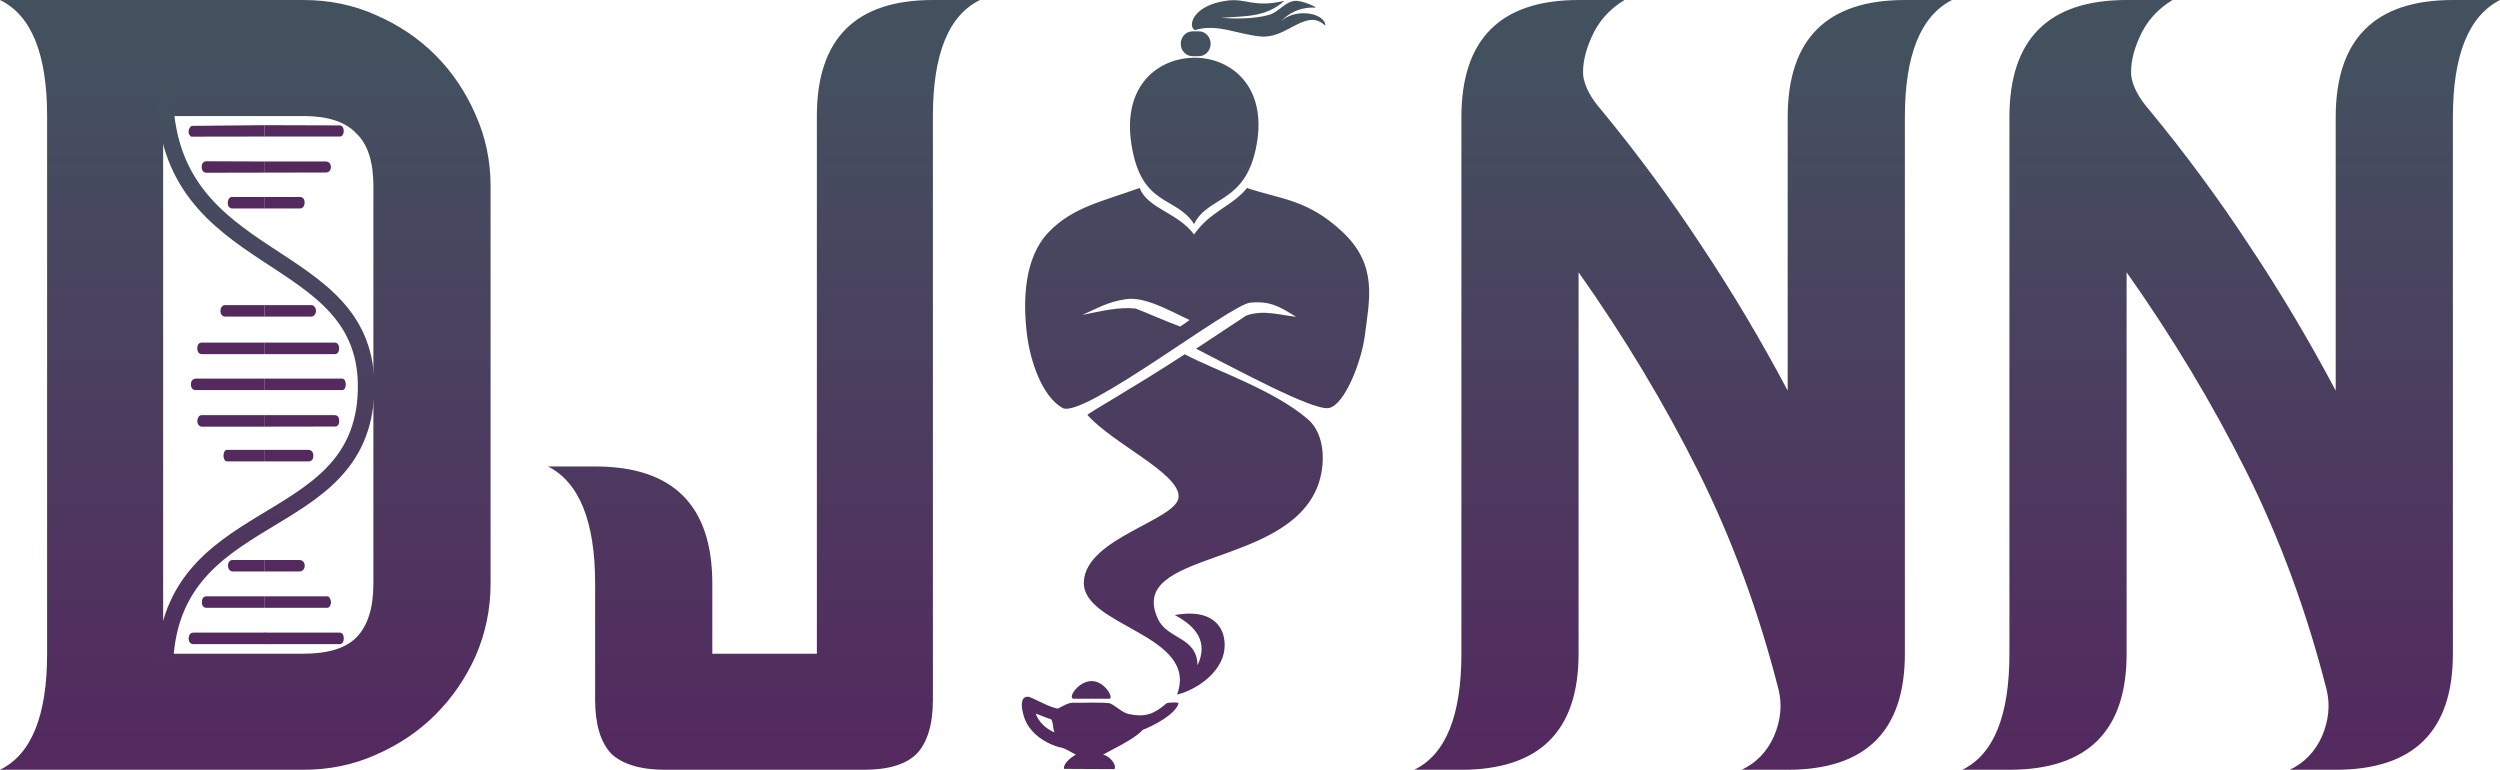
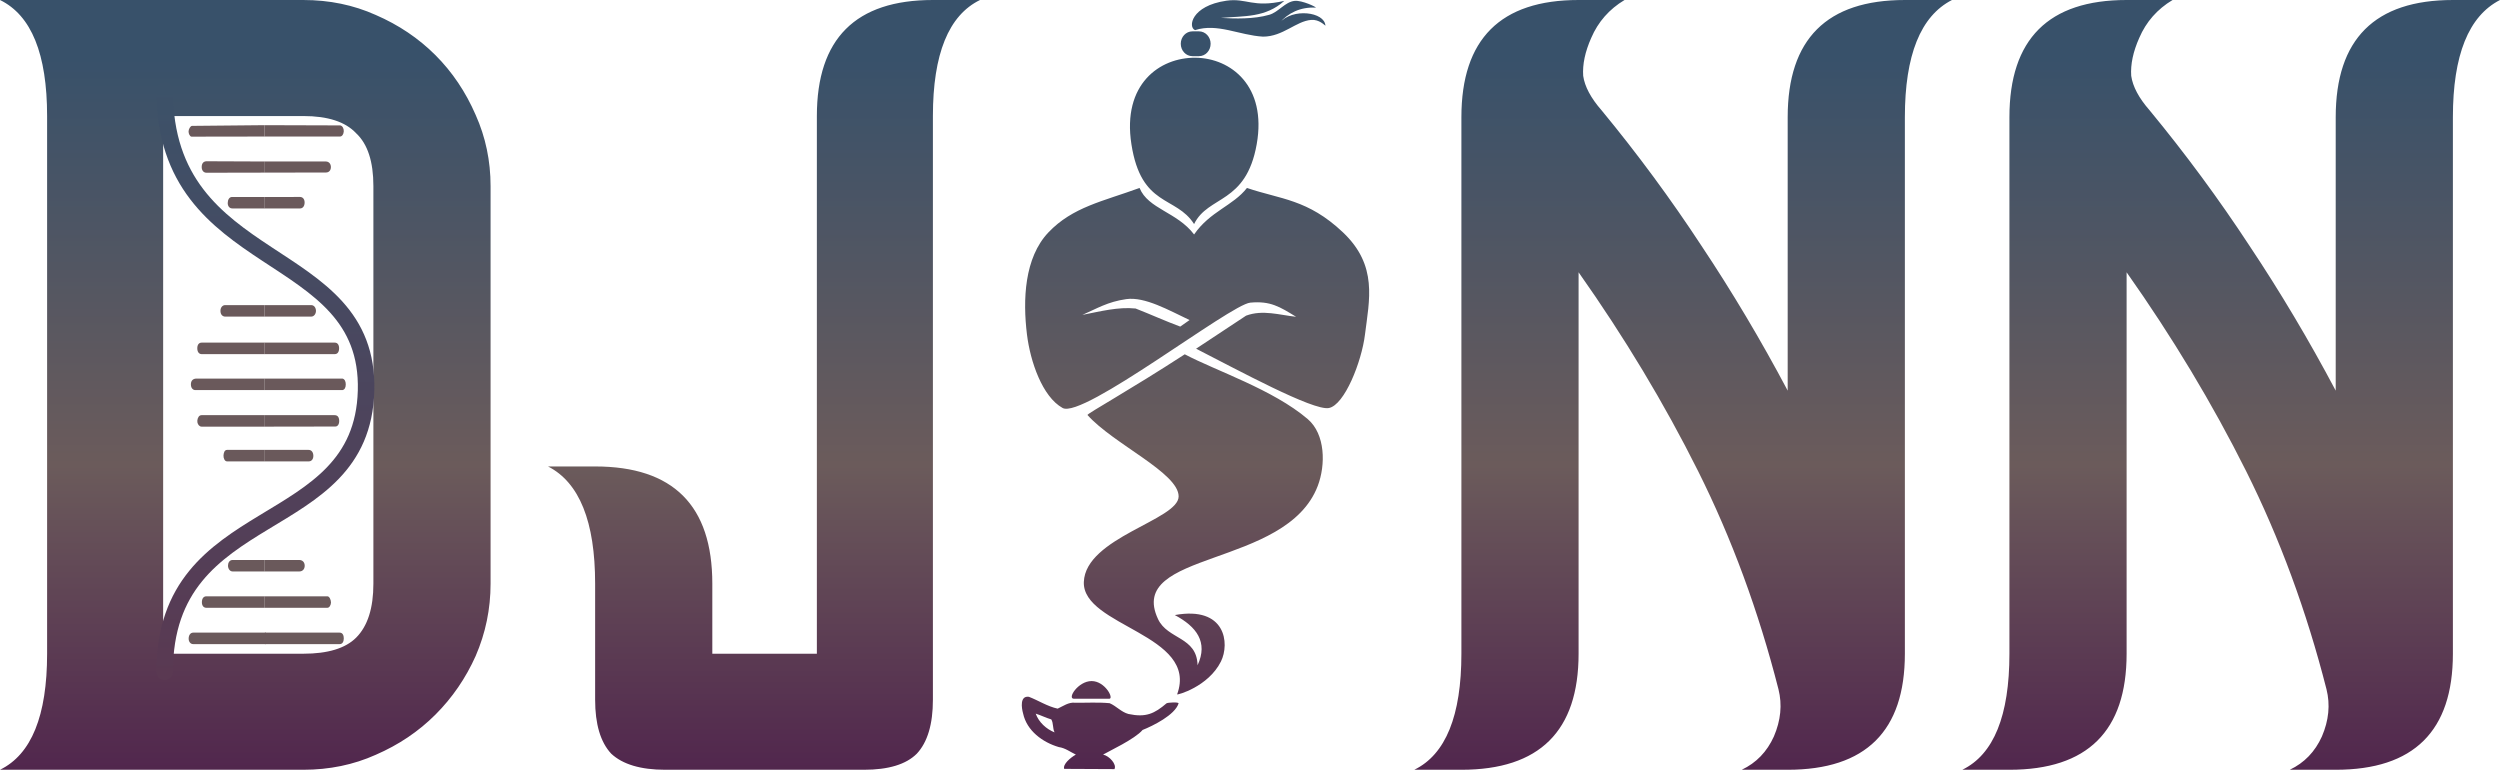
<svg xmlns="http://www.w3.org/2000/svg" xmlns:xlink="http://www.w3.org/1999/xlink" width="1095.071mm" height="337.177mm" viewBox="0 0 1095.071 337.177" version="1.1" id="svg1" xml:space="preserve">
  <defs id="defs1">
    <linearGradient id="linearGradient87">
-       <stop style="stop-color:#522e5f;stop-opacity:1;" offset="0" id="stop86" />
-       <stop style="stop-color:#43515f;stop-opacity:1;" offset="1" id="stop87" />
+       <stop style="stop-color:#5a3952;stop-opacity:1" offset="0" id="stop86" />
+       <stop style="stop-color:#3c5269;stop-opacity:1" offset="1" id="stop87" />
    </linearGradient>
    <linearGradient id="linearGradient61">
-       <stop style="stop-color:#64025e;stop-opacity:1;" offset="0" id="stop60" />
-       <stop style="stop-color:#43515f;stop-opacity:1;" offset="1" id="stop61" />
+       <stop style="stop-color:#491649;stop-opacity:1;" offset="0" id="stop60" />
+       <stop style="stop-color:#6b5b5b;stop-opacity:1;" offset="0.496" id="stop1" />
+       <stop style="stop-color:#38516a;stop-opacity:1;" offset="1" id="stop61" />
    </linearGradient>
    <linearGradient id="linearGradient58">
      <stop style="stop-color:#440240;stop-opacity:1;" offset="0" id="stop58" />
      <stop style="stop-color:#1c48d6;stop-opacity:1;" offset="1" id="stop59" />
    </linearGradient>
    <rect x="261.767" y="-520.455" width="917.725" height="360.315" id="rect1" />
    <rect x="261.767" y="-520.455" width="917.725" height="360.315" id="rect2" />
    <rect x="261.767" y="-520.455" width="917.725" height="360.315" id="rect4" />
    <linearGradient xlink:href="#linearGradient58" id="linearGradient59" x1="-201.362" y1="765.885" x2="884.833" y2="418.996" gradientUnits="userSpaceOnUse" />
-     <linearGradient xlink:href="#linearGradient61" id="linearGradient60" gradientUnits="userSpaceOnUse" x1="377.607" y1="1027.935" x2="377.607" y2="442.524" />
+     <linearGradient xlink:href="#linearGradient61" id="linearGradient60" gradientUnits="userSpaceOnUse" x1="377.607" y1="783.416" x2="377.607" y2="442.524" />
    <linearGradient xlink:href="#linearGradient87" id="linearGradient85" x1="-93.423" y1="704.445" x2="-93.423" y2="453.783" gradientUnits="userSpaceOnUse" />
  </defs>
  <g id="layer1" transform="translate(208.3157,-407.2048)">
    <g id="g54" transform="matrix(1.03609,0,0,1.03609,-9.794739,-25.67393)" style="fill:url(#linearGradient59)">
      <g id="g43" transform="matrix(0.9641383,0,0,0.9641383,7.36805,-286.2586)" style="fill:url(#linearGradient59)" />
-       <g id="layer1-8" transform="matrix(0.7552756,0,0,0.9828926,-159.0376,437.5126)" style="fill:#54295e;fill-opacity:1">
-         <g transform="matrix(-0.503974,0,0,-0.503974,754.0248,691.2386)" id="g1054-9-7" style="fill:#54295e;fill-opacity:1">
-           <g id="g1052-7-92" style="fill:#54295e;fill-opacity:1">
-             <g id="g1046-7-0" style="fill:#54295e;fill-opacity:1" />
-             <g id="g2139-2" transform="translate(795.4881,-163.3592)" style="fill:#54295e;fill-opacity:1">
-               <g id="g2112-3" style="fill:#54295e;fill-opacity:1">
-                 <g id="g87" style="fill:#54295e;fill-opacity:1">
-                   <path class="st7" d="m 408.2,1467.698 84.1,0.202 v -9.703 h -83.6 c -2.4,0 -4.1,1.92 -4.3,4.447 -0.1,2.527 1.4,4.548 3.8,5.054 z" id="path1002-6-7" style="clip-rule:evenodd;fill:#54295e;fill-opacity:1;fill-rule:evenodd;stroke-width:1.005" />
-                   <path class="st8" d="m 573,1467.294 c 1.7,-0.101 3.7,-2.628 3.8,-4.649 0.1,-1.92 -1.4,-4.346 -3.2,-4.548 l -81.3,0.101 v 9.703 z" id="path1004-7-5" style="clip-rule:evenodd;fill:#54295e;fill-opacity:1;fill-rule:evenodd;stroke-width:1.005" />
-                   <path class="st8" d="m 571.6,1034.8 c 3.1,0 5.1,-2.123 5.1,-5.155 0,-2.628 -2.1,-4.649 -5,-4.649 h -80.742 v 9.804 z" id="path1006-3-9" style="clip-rule:evenodd;fill:#54295e;fill-opacity:1;fill-rule:evenodd;stroke-width:1.005" />
-                   <path class="st7" d="m 408.995,1034.8 h 83 v -9.804 h -83 c -3.606,0 -4.6,2.65 -4.6,4.902 0,2.252 1,4.902 4.6,4.902 z" id="path1008-6-2" style="clip-rule:evenodd;fill:#54295e;fill-opacity:1;fill-rule:evenodd;stroke-width:1.005" />
-                   <path class="st9" d="m 556.392,1437.1 c 3.505,0.1 5.808,-1.6 5.808,-4.8 0.1,-2.9 -2.003,-5 -5.308,-5 L 492.1,1427.4 v 9.5 z" id="path1010-5-2" style="clip-rule:evenodd;fill:#54295e;fill-opacity:1;fill-rule:evenodd;stroke-width:1.001" />
-                   <path class="st10" d="m 424.2,1436.9 h 67.9 v -9.5 l -67.9,0.1 c -3.4,0 -5.5,1.9 -5.5,4.7 0.1,2.8 2.2,4.6 5.5,4.7 z" id="path1012-6-8" style="clip-rule:evenodd;fill:#54295e;fill-opacity:1;fill-rule:evenodd" />
-                   <path class="st11" d="m 509.6,1065.8 c 0,0 0,0 0,0 15.8,0 31.6,0 47.4,0 3.2,0 5,-1.94 5,-5.106 0,-2.86 -1.9,-4.698 -4.9,-4.698 -21.6,0 -43.3,0 -64.9,0 v 9.804 c 5.7,0 11.6,0 17.4,0 z" id="path1014-3-9" style="clip-rule:evenodd;fill:#54295e;fill-opacity:1;fill-rule:evenodd;stroke-width:1.011" />
-                   <path class="st12" d="m 422.5,1065.8 h 69.7 v -9.804 h -69.6 c -2.2,0 -3.9,2.27 -4,4.541 0.1,2.477 1.8,5.16 3.9,5.263 z" id="path1016-9-7" style="clip-rule:evenodd;fill:#54295e;fill-opacity:1;fill-rule:evenodd;stroke-width:1.016" />
-                   <path class="st10" d="m 453.9,1096.8 h 38.3 v -9.804 h -38.3 c -4.1,0 -6.1,2.293 -6.1,4.902 0,2.609 2,4.902 6.1,4.902 z" id="path1018-4-3" style="clip-rule:evenodd;fill:#54295e;fill-opacity:1;fill-rule:evenodd;stroke-width:1" />
-                   <path class="st9" d="m 528.1,1096.8 c 3.4,-0.1 4.934,-2.591 4.9,-4.902 -0.035,-2.382 -1.9,-4.902 -5.2,-4.902 h -35.6 v 9.804 z" id="path1020-8-6" style="clip-rule:evenodd;fill:#54295e;fill-opacity:1;fill-rule:evenodd;stroke-width:1" />
-                   <path class="st9" d="m 528.462,1406.623 c 3.1,0 4.838,-2.369 4.838,-5.186 0,-2.723 -2,-4.601 -5.1,-4.601 h -36 v 9.765 z" id="path1022-1-1" style="clip-rule:evenodd;fill:#54295e;fill-opacity:1;fill-rule:evenodd;stroke-width:0.969" />
-                   <path class="st10" d="m 452.805,1406.628 39.495,-0.026 v -9.765 l -39.3,-0.013 c -2.9,0 -5.002,1.813 -5.1,4.864 -0.098,3.051 2.005,4.846 4.905,4.94 z" id="path1024-2-29" style="clip-rule:evenodd;fill:#54295e;fill-opacity:1;fill-rule:evenodd;stroke-width:0.969" />
-                   <path class="st11" d="m 405.7,1251.6 h 86.5 v -9.804 h -86.5 c -2.3,0.505 -3.5,2.123 -3.5,4.851 0,2.628 1.2,4.447 3.5,4.953 z" id="path1026-9-3" style="clip-rule:evenodd;fill:#54295e;fill-opacity:1;fill-rule:evenodd;stroke-width:1.005" />
-                   <path class="st12" d="m 568.7,1251.6 c 3.102,-0.187 5.588,-1.69 5.509,-5.072 -0.079,-3.382 -2.709,-4.732 -4.909,-4.732 h -77.1 v 9.804 z" id="path1028-3-1" style="clip-rule:evenodd;fill:#54295e;fill-opacity:1;fill-rule:evenodd;stroke-width:0.995" />
-                   <path class="st7" d="m 509.3,1282.3 v 0 h 53 c 2.8,0 4.7,-1.583 4.8,-4.596 0.1,-3.013 -1.6,-5.106 -4.6,-5.208 h -70.2 v 9.804 z" id="path1030-9-9" style="clip-rule:evenodd;fill:#54295e;fill-opacity:1;fill-rule:evenodd;stroke-width:1.011" />
-                   <path class="st8" d="m 414.3,1282.3 h 78.1 v -9.804 h -78 c -3,0 -4.7,1.767 -4.8,4.75 -0.1,2.983 1.6,5.054 4.7,5.054 z" id="path1032-0-4" style="clip-rule:evenodd;fill:#54295e;fill-opacity:1;fill-rule:evenodd;stroke-width:1.005" />
-                   <path class="st11" d="m 409.5,1215.852 c 0.2,3.032 1.9,4.548 5.2,4.548 h 77.4 v -9.804 l -78.3,0.101 c -2.7,0 -4.5,2.021 -4.3,5.155 z" id="path1034-8-78" style="clip-rule:evenodd;fill:#54295e;fill-opacity:1;fill-rule:evenodd;stroke-width:1.005" />
-                   <path class="st12" d="m 562.3,1220.4 c 0.7,0 1.4,-0.101 2,-0.404 2,-0.91 3.1,-3.538 2.7,-5.66 -0.5,-2.123 -2.4,-3.74 -4.7,-3.74 h -70.2 v 9.804 z" id="path1036-8-4" style="clip-rule:evenodd;fill:#54295e;fill-opacity:1;fill-rule:evenodd;stroke-width:1.005" />
-                   <path class="st12" d="m 536.17,1314.327 c 2.905,0 5.265,-2.017 5.208,-4.986 -0.057,-2.969 -2.103,-4.633 -4.908,-4.818 H 492.3 v 9.804 z" id="path1038-5-5" style="clip-rule:evenodd;fill:#54295e;fill-opacity:1;fill-rule:evenodd;stroke-width:0.961" />
-                   <path class="st11" d="m 440.6,1314.327 h 51.7 v -9.804 h -51.8 c -3,0 -5.274,2.329 -5.2,5.011 0.074,2.681 2.2,4.793 5.3,4.793 z" id="path1040-0-0" style="clip-rule:evenodd;fill:#54295e;fill-opacity:1;fill-rule:evenodd;stroke-width:0.96" />
-                   <path class="st10" d="m 534.05,1180.958 c 2.509,-0.122 4.077,2.664 3.95,4.9 -0.127,2.236 -1.05,4.9 -3.95,4.9 H 492.1 v -9.8 z" id="path1042-9-3" style="clip-rule:evenodd;fill:#54295e;fill-opacity:1;fill-rule:evenodd;stroke-width:0.946" />
-                   <path class="st9" d="m 443.5,1190.758 h 48.6 v -9.804 h -48.9 c -3.1,0 -5.1,2.038 -5,4.902 0.1,2.864 2,4.902 5.3,4.902 z" id="path1044-6-6" style="clip-rule:evenodd;fill:#54295e;fill-opacity:1;fill-rule:evenodd;stroke-width:0.946" />
+       <g id="layer1-8" transform="matrix(0.7552756,0,0,0.9828926,-159.0376,437.5126)" style="fill:#6a595b;fill-opacity:1">
+         <g transform="matrix(-0.503974,0,0,-0.503974,754.0248,691.2386)" id="g1054-9-7" style="fill:#6a595b;fill-opacity:1">
+           <g id="g1052-7-92" style="fill:#6a595b;fill-opacity:1">
+             <g id="g1046-7-0" style="fill:#6a595b;fill-opacity:1" />
+             <g id="g2139-2" transform="translate(795.4881,-163.3592)" style="fill:#6a595b;fill-opacity:1">
+               <g id="g2112-3" style="fill:#6a595b;fill-opacity:1">
+                 <g id="g87" style="fill:#6a595b;fill-opacity:1">
+                   <path class="st7" d="m 408.2,1467.698 84.1,0.202 v -9.703 h -83.6 c -2.4,0 -4.1,1.92 -4.3,4.447 -0.1,2.527 1.4,4.548 3.8,5.054 z" id="path1002-6-7" style="clip-rule:evenodd;fill:#6a595b;fill-opacity:1;fill-rule:evenodd;stroke-width:1.005" />
+                   <path class="st8" d="m 573,1467.294 c 1.7,-0.101 3.7,-2.628 3.8,-4.649 0.1,-1.92 -1.4,-4.346 -3.2,-4.548 l -81.3,0.101 v 9.703 z" id="path1004-7-5" style="clip-rule:evenodd;fill:#6a595b;fill-opacity:1;fill-rule:evenodd;stroke-width:1.005" />
+                   <path class="st8" d="m 571.6,1034.8 c 3.1,0 5.1,-2.123 5.1,-5.155 0,-2.628 -2.1,-4.649 -5,-4.649 h -80.742 v 9.804 z" id="path1006-3-9" style="clip-rule:evenodd;fill:#6a595b;fill-opacity:1;fill-rule:evenodd;stroke-width:1.005" />
+                   <path class="st7" d="m 408.995,1034.8 h 83 v -9.804 h -83 c -3.606,0 -4.6,2.65 -4.6,4.902 0,2.252 1,4.902 4.6,4.902 z" id="path1008-6-2" style="clip-rule:evenodd;fill:#6a595b;fill-opacity:1;fill-rule:evenodd;stroke-width:1.005" />
+                   <path class="st9" d="m 556.392,1437.1 c 3.505,0.1 5.808,-1.6 5.808,-4.8 0.1,-2.9 -2.003,-5 -5.308,-5 L 492.1,1427.4 v 9.5 z" id="path1010-5-2" style="clip-rule:evenodd;fill:#6a595b;fill-opacity:1;fill-rule:evenodd;stroke-width:1.001" />
+                   <path class="st10" d="m 424.2,1436.9 h 67.9 v -9.5 l -67.9,0.1 c -3.4,0 -5.5,1.9 -5.5,4.7 0.1,2.8 2.2,4.6 5.5,4.7 z" id="path1012-6-8" style="clip-rule:evenodd;fill:#6a595b;fill-opacity:1;fill-rule:evenodd" />
+                   <path class="st11" d="m 509.6,1065.8 c 0,0 0,0 0,0 15.8,0 31.6,0 47.4,0 3.2,0 5,-1.94 5,-5.106 0,-2.86 -1.9,-4.698 -4.9,-4.698 -21.6,0 -43.3,0 -64.9,0 v 9.804 c 5.7,0 11.6,0 17.4,0 z" id="path1014-3-9" style="clip-rule:evenodd;fill:#6a595b;fill-opacity:1;fill-rule:evenodd;stroke-width:1.011" />
+                   <path class="st12" d="m 422.5,1065.8 h 69.7 v -9.804 h -69.6 c -2.2,0 -3.9,2.27 -4,4.541 0.1,2.477 1.8,5.16 3.9,5.263 z" id="path1016-9-7" style="clip-rule:evenodd;fill:#6a595b;fill-opacity:1;fill-rule:evenodd;stroke-width:1.016" />
+                   <path class="st10" d="m 453.9,1096.8 h 38.3 v -9.804 h -38.3 c -4.1,0 -6.1,2.293 -6.1,4.902 0,2.609 2,4.902 6.1,4.902 z" id="path1018-4-3" style="clip-rule:evenodd;fill:#6a595b;fill-opacity:1;fill-rule:evenodd;stroke-width:1" />
+                   <path class="st9" d="m 528.1,1096.8 c 3.4,-0.1 4.934,-2.591 4.9,-4.902 -0.035,-2.382 -1.9,-4.902 -5.2,-4.902 h -35.6 v 9.804 z" id="path1020-8-6" style="clip-rule:evenodd;fill:#6a595b;fill-opacity:1;fill-rule:evenodd;stroke-width:1" />
+                   <path class="st9" d="m 528.462,1406.623 c 3.1,0 4.838,-2.369 4.838,-5.186 0,-2.723 -2,-4.601 -5.1,-4.601 h -36 v 9.765 z" id="path1022-1-1" style="clip-rule:evenodd;fill:#6a595b;fill-opacity:1;fill-rule:evenodd;stroke-width:0.969" />
+                   <path class="st10" d="m 452.805,1406.628 39.495,-0.026 v -9.765 l -39.3,-0.013 c -2.9,0 -5.002,1.813 -5.1,4.864 -0.098,3.051 2.005,4.846 4.905,4.94 z" id="path1024-2-29" style="clip-rule:evenodd;fill:#6a595b;fill-opacity:1;fill-rule:evenodd;stroke-width:0.969" />
+                   <path class="st11" d="m 405.7,1251.6 h 86.5 v -9.804 h -86.5 c -2.3,0.505 -3.5,2.123 -3.5,4.851 0,2.628 1.2,4.447 3.5,4.953 z" id="path1026-9-3" style="clip-rule:evenodd;fill:#6a595b;fill-opacity:1;fill-rule:evenodd;stroke-width:1.005" />
+                   <path class="st12" d="m 568.7,1251.6 c 3.102,-0.187 5.588,-1.69 5.509,-5.072 -0.079,-3.382 -2.709,-4.732 -4.909,-4.732 h -77.1 v 9.804 z" id="path1028-3-1" style="clip-rule:evenodd;fill:#6a595b;fill-opacity:1;fill-rule:evenodd;stroke-width:0.995" />
+                   <path class="st7" d="m 509.3,1282.3 v 0 h 53 c 2.8,0 4.7,-1.583 4.8,-4.596 0.1,-3.013 -1.6,-5.106 -4.6,-5.208 h -70.2 v 9.804 z" id="path1030-9-9" style="clip-rule:evenodd;fill:#6a595b;fill-opacity:1;fill-rule:evenodd;stroke-width:1.011" />
+                   <path class="st8" d="m 414.3,1282.3 h 78.1 v -9.804 h -78 c -3,0 -4.7,1.767 -4.8,4.75 -0.1,2.983 1.6,5.054 4.7,5.054 z" id="path1032-0-4" style="clip-rule:evenodd;fill:#6a595b;fill-opacity:1;fill-rule:evenodd;stroke-width:1.005" />
+                   <path class="st11" d="m 409.5,1215.852 c 0.2,3.032 1.9,4.548 5.2,4.548 h 77.4 v -9.804 l -78.3,0.101 c -2.7,0 -4.5,2.021 -4.3,5.155 z" id="path1034-8-78" style="clip-rule:evenodd;fill:#6a595b;fill-opacity:1;fill-rule:evenodd;stroke-width:1.005" />
+                   <path class="st12" d="m 562.3,1220.4 c 0.7,0 1.4,-0.101 2,-0.404 2,-0.91 3.1,-3.538 2.7,-5.66 -0.5,-2.123 -2.4,-3.74 -4.7,-3.74 h -70.2 v 9.804 z" id="path1036-8-4" style="clip-rule:evenodd;fill:#6a595b;fill-opacity:1;fill-rule:evenodd;stroke-width:1.005" />
+                   <path class="st12" d="m 536.17,1314.327 c 2.905,0 5.265,-2.017 5.208,-4.986 -0.057,-2.969 -2.103,-4.633 -4.908,-4.818 H 492.3 v 9.804 z" id="path1038-5-5" style="clip-rule:evenodd;fill:#6a595b;fill-opacity:1;fill-rule:evenodd;stroke-width:0.961" />
+                   <path class="st11" d="m 440.6,1314.327 h 51.7 v -9.804 h -51.8 c -3,0 -5.274,2.329 -5.2,5.011 0.074,2.681 2.2,4.793 5.3,4.793 z" id="path1040-0-0" style="clip-rule:evenodd;fill:#6a595b;fill-opacity:1;fill-rule:evenodd;stroke-width:0.96" />
+                   <path class="st10" d="m 534.05,1180.958 c 2.509,-0.122 4.077,2.664 3.95,4.9 -0.127,2.236 -1.05,4.9 -3.95,4.9 H 492.1 v -9.8 z" id="path1042-9-3" style="clip-rule:evenodd;fill:#6a595b;fill-opacity:1;fill-rule:evenodd;stroke-width:0.946" />
+                   <path class="st9" d="m 443.5,1190.758 h 48.6 v -9.804 h -48.9 c -3.1,0 -5.1,2.038 -5,4.902 0.1,2.864 2,4.902 5.3,4.902 z" id="path1044-6-6" style="clip-rule:evenodd;fill:#6a595b;fill-opacity:1;fill-rule:evenodd;stroke-width:0.946" />
                </g>
-                 <g id="g1050-3-1" style="fill:#54295e;fill-opacity:1" />
+                 <g id="g1050-3-1" style="fill:#6a595b;fill-opacity:1" />
              </g>
            </g>
          </g>
        </g>
      </g>
      <path id="path45" style="fill:url(#linearGradient60);stroke-width:0.471" d="m 349.339,427.505 c 3.525,-4.148 8.822,-6.852 15.305,-6.471 0.466,-0.205 -5.775,-3.157 -8.868,-2.866 -4.069,0.383 -6.833,4.741 -10.757,5.88 -6.572,1.907 -14.544,1.66 -20.485,1.324 10.035,-0.866 18.861,-0.065 26.841,-7.207 -13.387,3.082 -15.92,-1.298 -24.506,-0.06 -14.934,2.153 -16.298,11.252 -13.232,12.433 9.422,-3.05 18.667,2.174 28.717,2.753 8.457,0.007 13.911,-6.558 20.381,-7.075 3.362,-0.269 5.672,2.266 6.005,2.455 -0.264,-5.881 -13.998,-7.628 -19.4,-1.166 z m -36.833,3.551 h 2.786 c 2.724,0 4.917,2.339 4.917,5.245 0,2.906 -2.193,5.245 -4.917,5.245 h -2.786 c -2.724,0 -4.917,-2.339 -4.917,-5.245 0,-2.906 2.193,-5.245 4.917,-5.245 z m -6.455,280.293 c 9.278,-25.389 -40.16,-28.697 -39.443,-47.517 0.717,-18.821 40.078,-26.189 40.078,-36.169 0,-9.981 -27.589,-22.137 -38.547,-34.417 0.002,-0.687 17.828,-10.514 41.14,-25.66 13.165,6.967 37.295,14.869 51.966,27.373 7.498,6.391 7.644,19.356 4.262,28.262 -13.27,34.942 -81.22,27.169 -67.523,56.329 4.08,8.685 16.421,7.351 16.704,19.505 4.567,-9.81 -0.473,-16.34 -9.623,-21.228 21.565,-3.919 23.281,12.037 19.514,19.616 -5.333,10.732 -18.69,14.325 -18.529,13.907 z m -63.488,-152.157 c -1.787,-14.59 -1.131,-32.422 9.086,-43.152 10.217,-10.73 23.037,-13.12 38.519,-18.778 3.595,8.893 15.871,10.165 23.053,19.665 6.744,-9.795 16.494,-12.132 22.351,-19.665 14.153,4.828 25.694,4.691 40.568,18.756 14.874,14.066 11.122,28.644 9.314,43.295 -1.41,11.427 -8.634,29.729 -15.257,30.989 -6.623,1.26 -38.641,-16.157 -56.134,-25.078 l 21.138,-13.974 c 7.05,-2.621 14.099,-0.269 21.149,0.476 -6.962,-4.257 -10.884,-6.769 -19.372,-5.976 -8.488,0.793 -70.761,49.302 -79.348,44.533 -8.587,-4.769 -13.667,-19.661 -15.067,-31.092 z m 68.751,-6.083 c -8.725,-4.112 -18.906,-9.966 -26.781,-8.845 -7.875,1.12 -12.455,4.008 -18.552,6.665 7.568,-1.479 15.192,-3.465 22.51,-2.701 6.319,2.465 12.502,5.294 18.866,7.644 z m -24.598,-74.37 c -3.932,-25.337 11.95,-36.701 27.114,-36.532 14.92,0.167 30.217,11.946 25.869,36.532 -4.509,25.497 -20.517,21.545 -26.481,33.79 -7.703,-12.119 -22.345,-7 -26.503,-33.79 z m -23.487,258.079 c -2.382,-1.128 -4.489,-2.798 -7.18,-3.168 -6.858,-2.001 -13.564,-6.907 -15.125,-14.235 -0.666,-2.356 -1.43,-7.568 2.464,-7.027 4.081,1.582 7.829,4.07 12.153,5.006 2.362,-1.077 4.613,-2.797 7.344,-2.501 4.874,0.069 9.779,-0.264 14.632,0.197 2.803,1.186 4.914,3.754 7.941,4.559 7.388,1.582 11.015,-0.144 16.121,-4.516 0.461,-0.336 5.302,-0.64 5.072,0.08 -1.553,4.878 -10.848,9.466 -15.209,11.192 -3.182,3.831 -14.452,9.075 -16.701,10.412 2.64,0.57 5.871,4.11 4.814,6.142 l -21.259,-0.104 c -0.619,-1.975 2.585,-4.687 4.934,-6.038 z m -10.374,-14.869 c -2.254,-0.659 -4.399,-1.766 -6.595,-2.443 1.301,3.628 4.461,6.528 7.976,7.924 -0.875,-1.714 -0.417,-3.807 -1.381,-5.481 z m 9.574,-8.734 c -3.009,0 1.767,-7.481 7.462,-7.481 5.695,0 9.57,7.481 7.462,7.481 z M 202.799,417.8 h 19.915 c -13.276,6.476 -19.915,22.829 -19.915,49.058 v 246.746 c 0,10.362 -2.267,17.972 -6.8,22.829 -4.533,4.533 -11.981,6.8 -22.343,6.8 H 89.626 c -10.362,0 -17.972,-2.267 -22.829,-6.8 -4.533,-4.857 -6.8,-12.467 -6.8,-22.829 V 664.546 c 0,-26.229 -6.638,-42.743 -19.915,-49.543 H 59.997 c 33.029,0 49.543,16.514 49.543,49.543 v 29.629 h 44.201 V 605.288 466.858 c 0,-32.705 16.353,-49.058 49.058,-49.058 z m 410.919,0 h 19.915 c -13.276,6.8 -19.915,23.315 -19.915,49.543 v 29.629 108.316 59.258 29.629 c 0,32.705 -16.515,49.058 -49.543,49.058 h -19.429 c 6.152,-2.914 10.686,-7.61 13.6,-14.086 2.914,-6.8 3.562,-13.438 1.943,-19.915 -8.419,-33.029 -19.753,-63.791 -34,-92.287 -14.248,-28.496 -31.086,-56.505 -50.515,-84.03 v 23.315 49.058 88.887 c 0,32.705 -16.514,49.058 -49.543,49.058 h -19.915 c 13.276,-6.476 19.915,-22.829 19.915,-49.058 V 467.344 c 0,-33.029 16.514,-49.543 49.543,-49.543 h 19.429 c -6.476,3.886 -11.172,9.229 -14.086,16.029 -2.591,5.829 -3.724,11.172 -3.4,16.029 0.648,4.533 3.238,9.391 7.771,14.572 15.219,18.457 29.305,37.562 42.258,57.315 12.953,19.429 25.096,39.829 36.429,61.201 v -26.715 -59.258 -29.629 c 0,-33.029 16.515,-49.543 49.543,-49.543 z m 231.688,0 h 19.915 c -13.276,6.8 -19.915,23.315 -19.915,49.543 v 29.629 108.316 59.258 29.629 c 0,32.705 -16.514,49.058 -49.543,49.058 h -19.429 c 6.152,-2.914 10.686,-7.61 13.6,-14.086 2.914,-6.8 3.562,-13.438 1.943,-19.915 -8.419,-33.029 -19.753,-63.791 -34,-92.287 -14.248,-28.496 -31.086,-56.505 -50.515,-84.03 v 23.315 49.058 88.887 c 0,32.705 -16.514,49.058 -49.543,49.058 h -19.915 c 13.276,-6.476 19.915,-22.829 19.915,-49.058 V 467.344 c 0,-33.029 16.514,-49.543 49.543,-49.543 h 19.429 c -6.476,3.886 -11.172,9.229 -14.086,16.029 -2.591,5.829 -3.724,11.172 -3.4,16.029 0.648,4.533 3.238,9.391 7.772,14.572 15.219,18.457 29.305,37.562 42.258,57.315 12.953,19.429 25.096,39.829 36.429,61.201 v -26.715 -59.258 -29.629 c 0,-33.029 16.514,-49.543 49.543,-49.543 z m -1037.012,-5e-5 c 13.276,6.476 19.915,22.829 19.915,49.058 v 88.887 49.543 88.887 c 0,26.229 -6.638,42.581 -19.915,49.057 h 19.915 108.316 c 11.01,0 21.21,-2.105 30.6,-6.314 9.714,-4.21 18.134,-9.876 25.257,-17 7.124,-7.124 12.791,-15.382 17,-24.772 4.21,-9.714 6.314,-19.914 6.314,-30.6 V 496.487 c 0,-10.686 -2.105,-20.724 -6.314,-30.114 -4.21,-9.714 -9.876,-18.133 -17,-25.257 -7.124,-7.124 -15.543,-12.791 -25.257,-17 -9.391,-4.21 -19.59,-6.314 -30.6,-6.314 H -171.691 Z m 68.972,49.058 h 59.258 c 10.362,0 17.81,2.428 22.343,7.285 4.857,4.533 7.286,11.981 7.286,22.343 v 168.059 c 0,10.362 -2.429,17.972 -7.286,22.829 -4.533,4.533 -11.981,6.8 -22.343,6.8 h -59.258 v -88.887 -49.543 z" />
      <path style="fill:none;fill-opacity:1;stroke:url(#linearGradient85);stroke-width:6.98;stroke-linecap:round;stroke-linejoin:round;stroke-dasharray:none" d="m -121.978,456.126 c 0,77.665 86.833,64.166 85.132,126.86 -1.701,62.694 -85.132,46.1 -85.132,118.811" id="path83" />
    </g>
  </g>
</svg>
